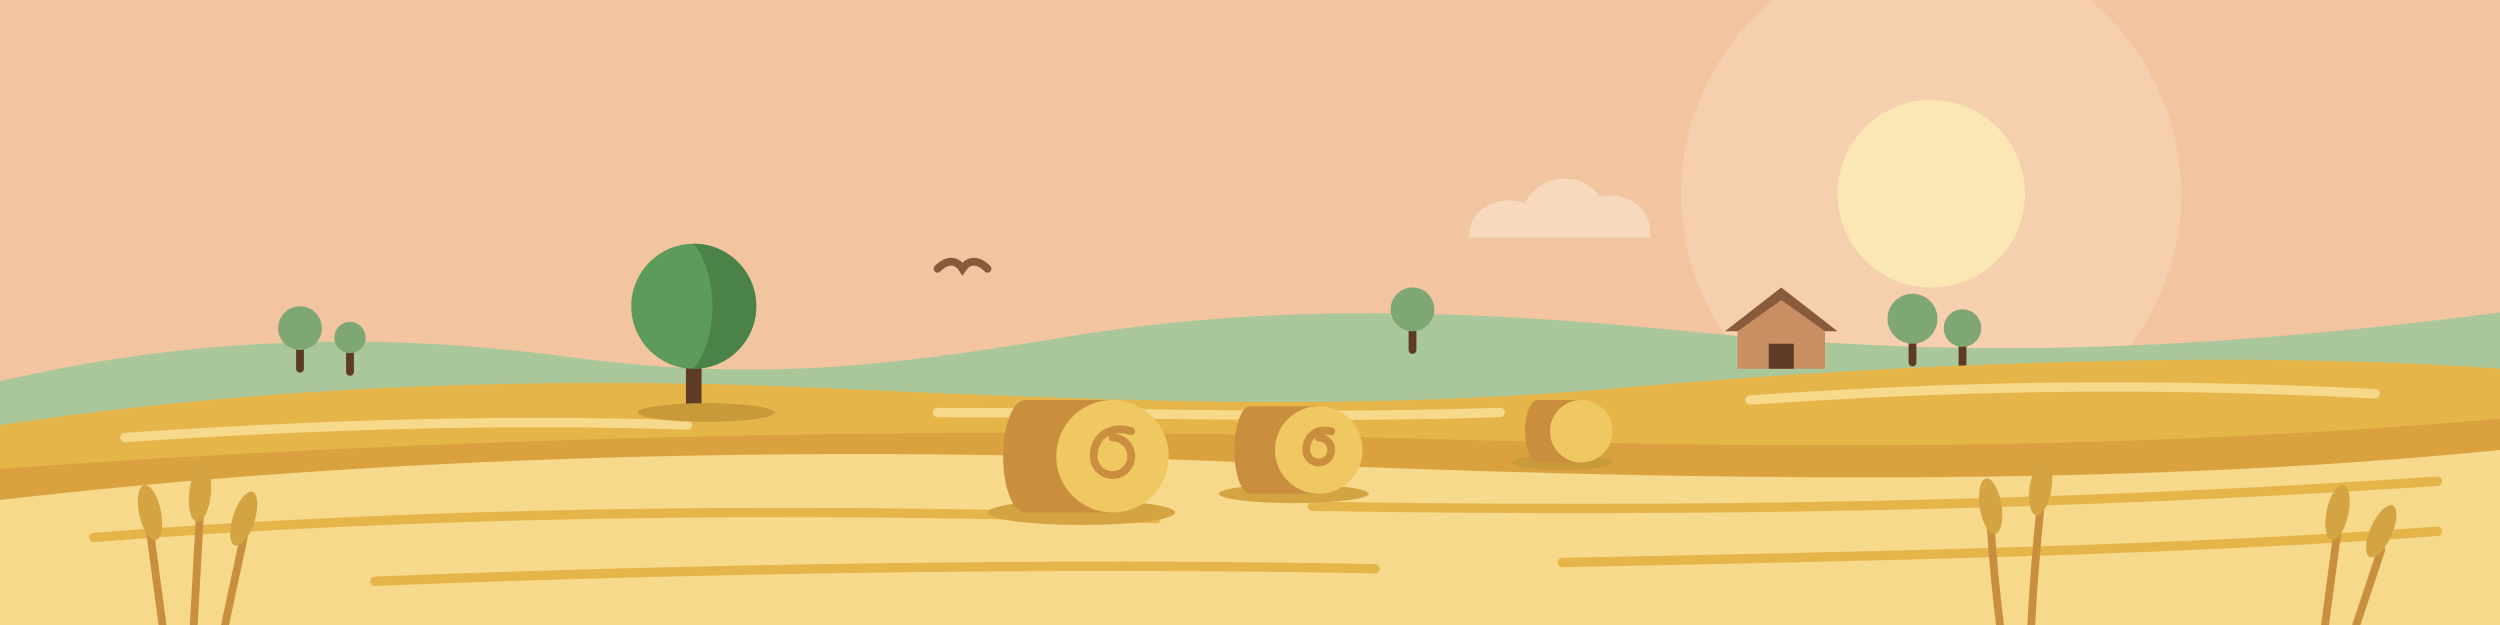
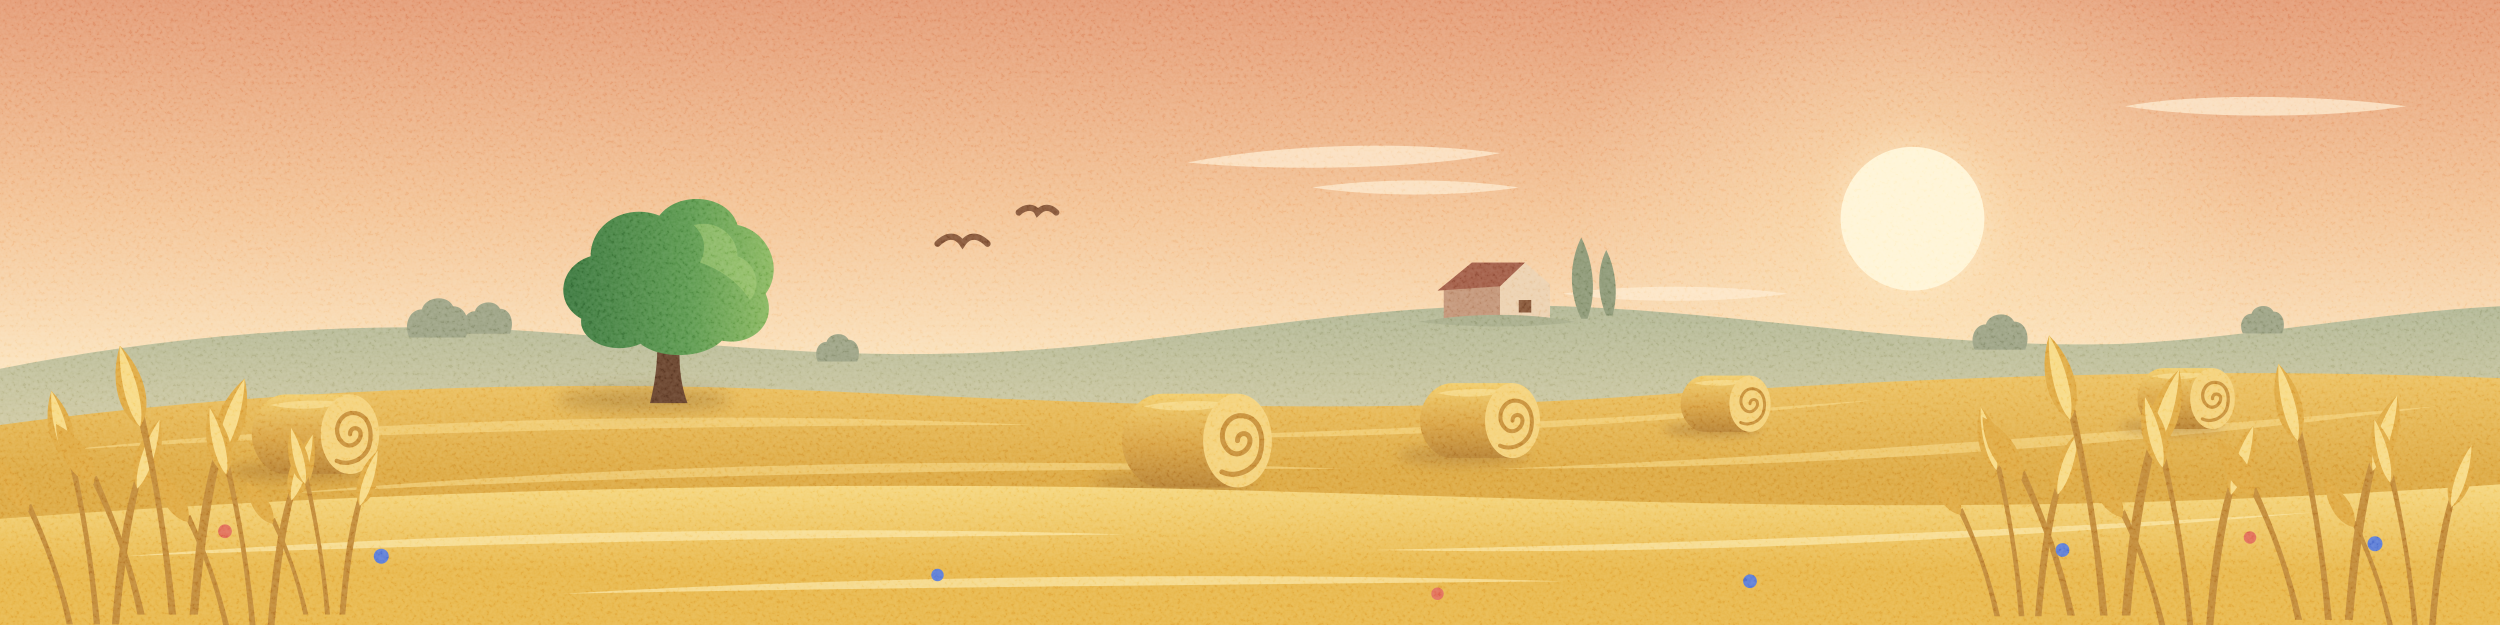
- <svg xmlns="http://www.w3.org/2000/svg" viewBox="0 0 800 200" width="800" height="200" preserveAspectRatio="xMidYMid slice">
-   <rect width="800" height="200" fill="#f2c4a0" />
-   <circle cx="618" cy="62" r="80" fill="#f5cfae" />
-   <circle cx="618" cy="62" r="30" fill="#fbe7b4" />
-   <path d="M470 76c0-9 9-14 18-11 4-9 18-11 24-2 9-2 17 4 16 13z" fill="#f7d9be" />
-   <path d="M0 122c60-14 120-16 180-8s100 4 160-6 120-10 200-2 150 8 260-6v40H0z" fill="#a9c79a" />
-   <path d="M96 118v-11" fill="none" stroke="#5e3b26" stroke-width="2.5" stroke-linecap="round" />
-   <circle cx="96" cy="105" r="7" fill="#7fa774" />
-   <path d="M112 119v-9" fill="none" stroke="#5e3b26" stroke-width="2.5" stroke-linecap="round" />
-   <circle cx="112" cy="108" r="5" fill="#7fa774" />
-   <path d="M452 112v-11" fill="none" stroke="#5e3b26" stroke-width="2.5" stroke-linecap="round" />
-   <circle cx="452" cy="99" r="7" fill="#7fa774" />
-   <path d="M612 116v-12" fill="none" stroke="#5e3b26" stroke-width="2.5" stroke-linecap="round" />
-   <circle cx="612" cy="102" r="8" fill="#7fa774" />
-   <path d="M628 117v-10" fill="none" stroke="#5e3b26" stroke-width="2.5" stroke-linecap="round" />
-   <circle cx="628" cy="105" r="6" fill="#7fa774" />
-   <path d="M556 118v-14l14-10 14 10v14z" fill="#c98f63" />
-   <path d="M552 106l18-14 18 14h-4l-14-10-14 10z" fill="#8a5a3c" />
-   <path d="M566 118v-8h8v8z" fill="#5e3b26" />
-   <path d="M0 136c80-12 170-16 260-12s170 8 260 0 200-12 280-6v82H0z" fill="#e6b54a" />
-   <path d="M40 140c60-4 120-6 180-4M300 132c60 0 120 2 180 0M560 128c60-4 120-6 200-2" fill="none" stroke="#f6d98b" stroke-width="3" stroke-linecap="round" />
-   <path d="M0 150c140-10 300-14 440-10s240 4 360-6v66H0z" fill="#d9a23f" />
-   <path d="M0 160c120-14 260-18 400-12s280 8 400-4v56H0z" fill="#f6d98b" />
-   <path d="M30 172c100-8 220-10 340-6M420 162c120 2 240 0 360-8M120 186c100-4 220-6 320-4M500 180c100-2 200-4 280-10" fill="none" stroke="#e6b54a" stroke-width="3" stroke-linecap="round" />
-   <path d="M222 132v-22" fill="none" stroke="#5e3b26" stroke-width="5" stroke-linecap="round" />
-   <circle cx="222" cy="98" r="20" fill="#5d9b5a" />
-   <path d="M222 78a20 20 0 0 1 0 40c8-10 8-30 0-40z" fill="#4a8248" />
-   <ellipse cx="226" cy="132" rx="22" ry="3" fill="#c99a3a" />
-   <ellipse cx="346" cy="164" rx="30" ry="4" fill="#d4a443" />
-   <path d="M356 128h-28a7 18 0 0 0 0 36h28z" fill="#c98f3e" />
-   <circle cx="356" cy="146" r="18" fill="#f0c862" />
-   <path d="M356 140a6 6 0 1 1-6 6c0-7 6-10 12-8" fill="none" stroke="#c98f3e" stroke-width="2.5" stroke-linecap="round" />
-   <ellipse cx="414" cy="158" rx="24" ry="3" fill="#d4a443" />
-   <path d="M422 130h-22a5 14 0 0 0 0 28h22z" fill="#c98f3e" />
-   <circle cx="422" cy="144" r="14" fill="#f0c862" />
-   <path d="M422 140a4 4 0 1 1-4 4c0-5 4-7 8-6" fill="none" stroke="#c98f3e" stroke-width="2.5" stroke-linecap="round" />
-   <ellipse cx="500" cy="148" rx="16" ry="2.5" fill="#c99a3a" />
-   <path d="M506 128h-14a4 10 0 0 0 0 20h14z" fill="#c98f3e" />
-   <circle cx="506" cy="138" r="10" fill="#f0c862" />
-   <path d="M300 86c3-3 6-3 8 0 2-3 5-3 8 0" fill="none" stroke="#8a5a3c" stroke-width="2.5" stroke-linecap="round" />
-   <path d="M52 200q-2 -15 -4 -30" fill="none" stroke="#c98f3e" stroke-width="2.5" stroke-linecap="round" />
-   <ellipse cx="48" cy="164" rx="3.5" ry="9" transform="rotate(-12 48 164)" fill="#d4a443" />
-   <path d="M62 200q1 -18 2 -36" fill="none" stroke="#c98f3e" stroke-width="2.5" stroke-linecap="round" />
-   <ellipse cx="64" cy="158" rx="3.5" ry="9" transform="rotate(6 64 158)" fill="#d4a443" />
-   <path d="M72 200q3 -14 6 -28" fill="none" stroke="#c98f3e" stroke-width="2.5" stroke-linecap="round" />
-   <ellipse cx="78" cy="166" rx="3.5" ry="9" transform="rotate(18 78 166)" fill="#d4a443" />
-   <path d="M640 200q-2 -16 -3 -32" fill="none" stroke="#c98f3e" stroke-width="2.5" stroke-linecap="round" />
-   <ellipse cx="637" cy="162" rx="3.5" ry="9" transform="rotate(-9 637 162)" fill="#d4a443" />
-   <path d="M650 200q1 -19 3 -38" fill="none" stroke="#c98f3e" stroke-width="2.5" stroke-linecap="round" />
-   <ellipse cx="653" cy="156" rx="3.5" ry="9" transform="rotate(9 653 156)" fill="#d4a443" />
-   <path d="M744 200q2 -15 4 -30" fill="none" stroke="#c98f3e" stroke-width="2.5" stroke-linecap="round" />
-   <ellipse cx="748" cy="164" rx="3.5" ry="9" transform="rotate(12 748 164)" fill="#d4a443" />
-   <path d="M754 200q4 -12 8 -24" fill="none" stroke="#c98f3e" stroke-width="2.5" stroke-linecap="round" />
-   <ellipse cx="762" cy="170" rx="3.5" ry="9" transform="rotate(24 762 170)" fill="#d4a443" />
+ <svg xmlns="http://www.w3.org/2000/svg" viewBox="0 0 800 200" width="800" height="200" preserveAspectRatio="xMidYMid slice" data-solid="119">
+   <rect width="800" height="200" fill="#e9b48a" />
+   <defs>
+     <linearGradient id="sky" x1="0" y1="0" x2="0" y2="122" gradientUnits="userSpaceOnUse">
+       <stop offset="0" stop-color="#e49d78" />
+       <stop offset=".55" stop-color="#f3c497" />
+       <stop offset="1" stop-color="#fbe5c0" />
+     </linearGradient>
+     <radialGradient id="sunGlow">
+       <stop offset="0" stop-color="#fff4d2" stop-opacity=".9" />
+       <stop offset=".3" stop-color="#fde3b4" stop-opacity=".45" />
+       <stop offset="1" stop-color="#fbe5c0" stop-opacity="0" />
+     </radialGradient>
+     <linearGradient id="far" x1="0" y1="0" x2="0" y2="1">
+       <stop offset="0" stop-color="#b3b896" />
+       <stop offset=".35" stop-color="#cdc8a2" />
+     </linearGradient>
+     <linearGradient id="mid" x1="0" y1="0" x2="0" y2="1">
+       <stop offset="0" stop-color="#ecc162" />
+       <stop offset=".4" stop-color="#ddaa45" />
+     </linearGradient>
+     <linearGradient id="near" x1="0" y1="0" x2="0" y2="1">
+       <stop offset="0" stop-color="#f5d67e" />
+       <stop offset=".6" stop-color="#e8b84e" />
+     </linearGradient>
+     <linearGradient id="crown" x1="0" y1="0" x2="1" y2="0">
+       <stop offset="0" stop-color="#3f7a42" />
+       <stop offset=".6" stop-color="#5f9b52" />
+       <stop offset="1" stop-color="#8dba63" />
+     </linearGradient>
+     <linearGradient id="baleG" x1="0" y1="0" x2="0" y2="1">
+       <stop offset="0" stop-color="#f2cd6c" />
+       <stop offset=".55" stop-color="#d9a446" />
+       <stop offset="1" stop-color="#b98436" />
+     </linearGradient>
+     <filter id="soft" x="-30%" y="-80%" width="160%" height="260%">
+       <feGaussianBlur stdDeviation="2.5" />
+     </filter>
+     <filter id="haze" x="-60%" y="-100%" width="220%" height="300%">
+       <feGaussianBlur stdDeviation="1.2" />
+     </filter>
+     <filter id="grain" x="0" y="0" width="100%" height="100%">
+       <feTurbulence type="fractalNoise" baseFrequency=".85" numOctaves="2" seed="7" stitchTiles="stitch" />
+       <feColorMatrix values="2.2 0 0 0 -.6  2.2 0 0 0 -.6  2.2 0 0 0 -.6  0 0 0 0 1" />
+     </filter>
+     <path id="bush" d="M-9 1C-11-3-9-8-5-8C-4-12 3-13 5-9C9-9 11-4 9 1Z" />
+     <g id="bale">
+       <ellipse cx="-20" cy="1" rx="26" ry="3.5" fill="#8a5a2c" opacity=".35" filter="url(#soft)" />
+       <path d="M0-28H-24C-32-28-37-20-37-13S-32 2-24 2H0Z" fill="url(#baleG)" />
+       <path d="M-30-24C-22-26-10-26-2-25C-10-22-22-22-30-24Z" fill="#f8de92" opacity=".7" />
+       <ellipse cx="0" cy="-13" rx="11" ry="15" fill="#f4d27c" />
+       <path d="M0-13C0-16 4-16 4-13S0-7-3-10C-7-14-4-21 1-21C7-21 9-14 7-8C5-3-1-1-5-3" fill="none" stroke="#c9923c" stroke-width="1.6" stroke-linecap="round" />
+     </g>
+     <path id="ear" d="M0 0C-3.4-3-3.6-10 0-16C3.6-10 3.4-3 0 0Z" />
+     <g id="wheat">
+       <path d="M0 4C-1-10-3-22-6-34L-4.6-34C-2-22 0-10 1.4 4ZM4 4C5-8 6-18 9-28L10.4-28C8-18 6.6-8 5.6 4ZM-6 4C-8-6-11-14-15-22L-13.8-22.6C-10-14-7-6-4.6 4Z" fill="#c38c3a" />
+       <g fill="#e0ab45">
+         <use href="#ear" transform="translate(-5.5 -32) rotate(-14)" />
+         <use href="#ear" transform="translate(9.6 -26) rotate(18)" />
+         <use href="#ear" transform="translate(-14.4 -21) rotate(-32) scale(.85)" />
+       </g>
+       <g fill="#f7da86">
+         <use href="#ear" transform="translate(-5.5 -32) rotate(-14) scale(.5 1)" />
+         <use href="#ear" transform="translate(9.6 -26) rotate(18) scale(.5 1)" />
+       </g>
+     </g>
+   </defs>
+   <g id="sky">
+     <rect width="800" height="200" fill="url(#sky)" />
+     <circle cx="612" cy="70" r="110" fill="url(#sunGlow)" />
+     <circle cx="612" cy="70" r="23" fill="#fff4d6" />
+     <path d="M380 52C410 46 450 45 480 49C456 54 410 55 380 52ZM420 60C440 57 466 57 486 60C466 63 440 63 420 60ZM680 34C700 30 740 30 770 34C744 38 704 38 680 34ZM500 94C520 91 552 91 572 94C552 97 520 97 500 94Z" fill="#fde9cc" opacity=".8" />
+     <path d="M300 78c3-3 6-3 8 0 2-3 5-3 8 0M326 68c2-2 5-2 6 0 2-2 4-2 6 0" fill="none" stroke="#8a5a3c" stroke-width="2" stroke-linecap="round" />
+   </g>
+   <g id="far">
+     <path d="M0 118C50 108 110 102 170 106S270 116 330 112C390 108 440 96 500 98S620 112 680 110C720 108 760 100 800 98V200H0Z" fill="url(#far)" />
+     <g fill="#9ea486">
+       <use href="#bush" transform="translate(140 107)" />
+       <use href="#bush" transform="translate(156 106) scale(.8)" />
+       <use href="#bush" transform="translate(268 115) scale(.7)" />
+       <use href="#bush" transform="translate(640 111) scale(.9)" />
+       <use href="#bush" transform="translate(724 106) scale(.7)" />
+     </g>
+     <path d="M506 102C502 94 502 84 506 76C510 84 511 94 508 102ZM514 101C511 94 511 86 514 80C517 86 518 94 516 101Z" fill="#8f9a78" />
+     <path d="M462 103V92L480 91V103Z" fill="#c4977a" />
+     <path d="M480 103V91L488 84L496 91V103Z" fill="#ecd1b0" />
+     <path d="M460 93L471 84H488L480 91.6Z" fill="#a4604a" />
+     <path d="M486 96H490V100H486Z" fill="#8a5a3c" />
+     <path d="M454 103C470 100 490 100 504 103C490 105 470 105 454 103Z" fill="#a9ae8c" />
+   </g>
+   <g id="mid">
+     <path d="M0 136C80 125 170 121 260 125S430 133 520 127 700 117 800 121V200H0Z" fill="url(#mid)" />
+     <path d="M20 144C120 134 230 131 330 136C230 136 120 138 20 144ZM360 140C440 138 520 134 600 128C530 136 440 141 360 140ZM90 158C200 148 320 146 430 150C320 150 200 152 90 158ZM480 150C580 146 680 138 780 130C690 142 580 150 480 150Z" fill="#f7d886" opacity=".6" />
+     <ellipse cx="206" cy="128" rx="28" ry="3.5" fill="#7a5420" opacity=".35" filter="url(#soft)" />
+     <path d="M208 129C210 121 211 112 210 102L218 102C217 112 217 121 220 129Z" fill="#6b4630" />
+     <path d="M186 102C177 97 179 85 189 82C189 71 201 65 211 69C217 61 233 62 236 72C246 74 251 86 245 94C249 103 241 111 231 109C225 115 211 115 205 110C196 114 185 109 186 102Z" fill="url(#crown)" />
+     <path d="M222 72C230 70 236 76 236 82C242 84 244 92 240 96C236 90 230 86 224 84C226 80 226 76 222 72Z" fill="#a1c873" opacity=".6" />
+     <use href="#bale" transform="translate(560 137) scale(.6)" />
+     <use href="#bale" transform="translate(484 145) scale(.8)" />
+     <use href="#bale" transform="translate(396 154)" />
+     <use href="#bale" transform="translate(112 150) scale(.85)" />
+     <use href="#bale" transform="translate(708 136) scale(.65)" />
+   </g>
+   <g id="near">
+     <path d="M0 166C120 157 260 153 400 157S640 166 800 155V200H0Z" fill="url(#near)" />
+     <path d="M40 178C140 170 260 168 360 171C260 172 140 174 40 178ZM440 176C540 174 640 170 740 164C650 172 540 178 440 176ZM180 190C280 184 400 183 500 186C400 187 280 188 180 190Z" fill="#fbe7a6" opacity=".7" />
+     <g>
+       <use href="#wheat" transform="translate(30 194) scale(1.45)" />
+       <use href="#wheat" transform="translate(54 190) scale(1.67)" />
+       <use href="#wheat" transform="translate(80 196) scale(1.38)" />
+       <use href="#wheat" transform="translate(104 192) scale(1.16)" />
+       <use href="#wheat" transform="translate(646 192) scale(1.3)" />
+       <use href="#wheat" transform="translate(672 190) scale(1.74)" />
+       <use href="#wheat" transform="translate(700 196) scale(1.45)" />
+       <use href="#wheat" transform="translate(744 192) scale(1.59)" />
+       <use href="#wheat" transform="translate(772 196) scale(1.3)" />
+     </g>
+     <g fill="#5f7fd6">
+       <circle cx="122" cy="178" r="2.4" />
+       <circle cx="660" cy="176" r="2.2" />
+       <circle cx="760" cy="174" r="2.4" />
+       <circle cx="300" cy="184" r="2" />
+       <circle cx="560" cy="186" r="2.2" />
+     </g>
+     <g fill="#e2725b">
+       <circle cx="72" cy="170" r="2.2" />
+       <circle cx="720" cy="172" r="2" />
+       <circle cx="460" cy="190" r="2" />
+     </g>
+   </g>
+   <rect id="grain" width="800" height="200" filter="url(#grain)" opacity=".2" style="mix-blend-mode:soft-light" />
</svg>
